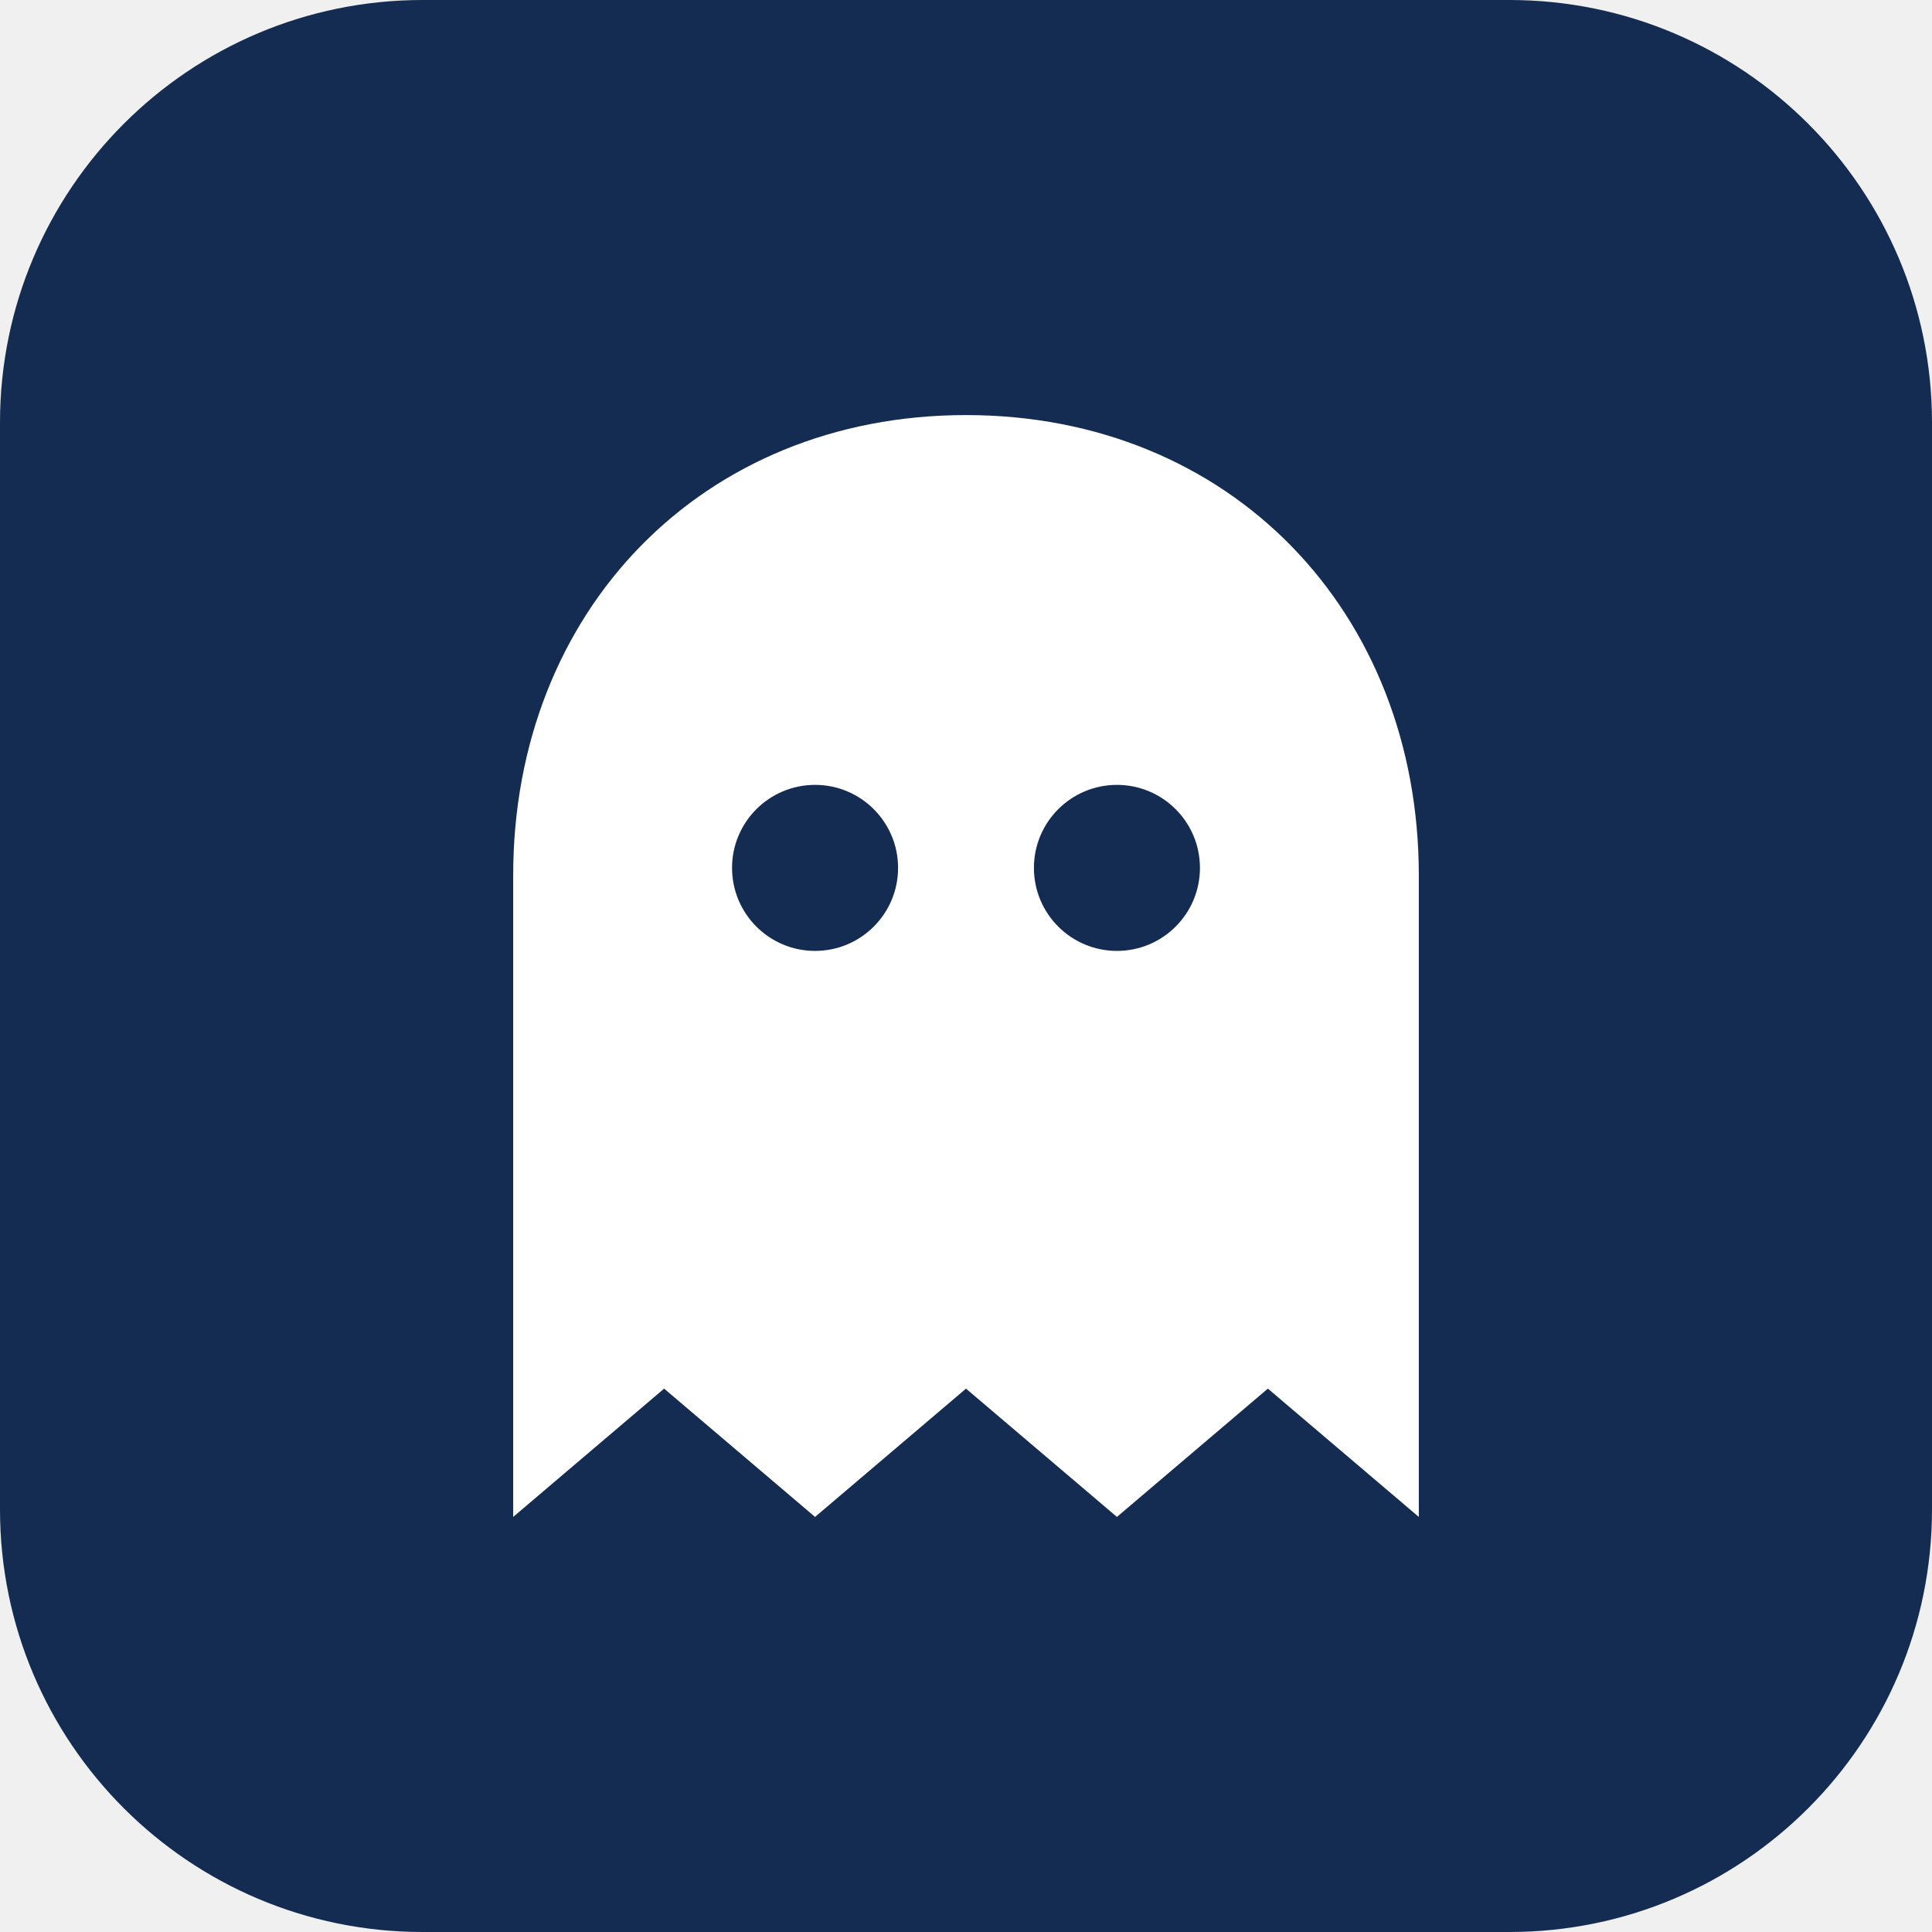
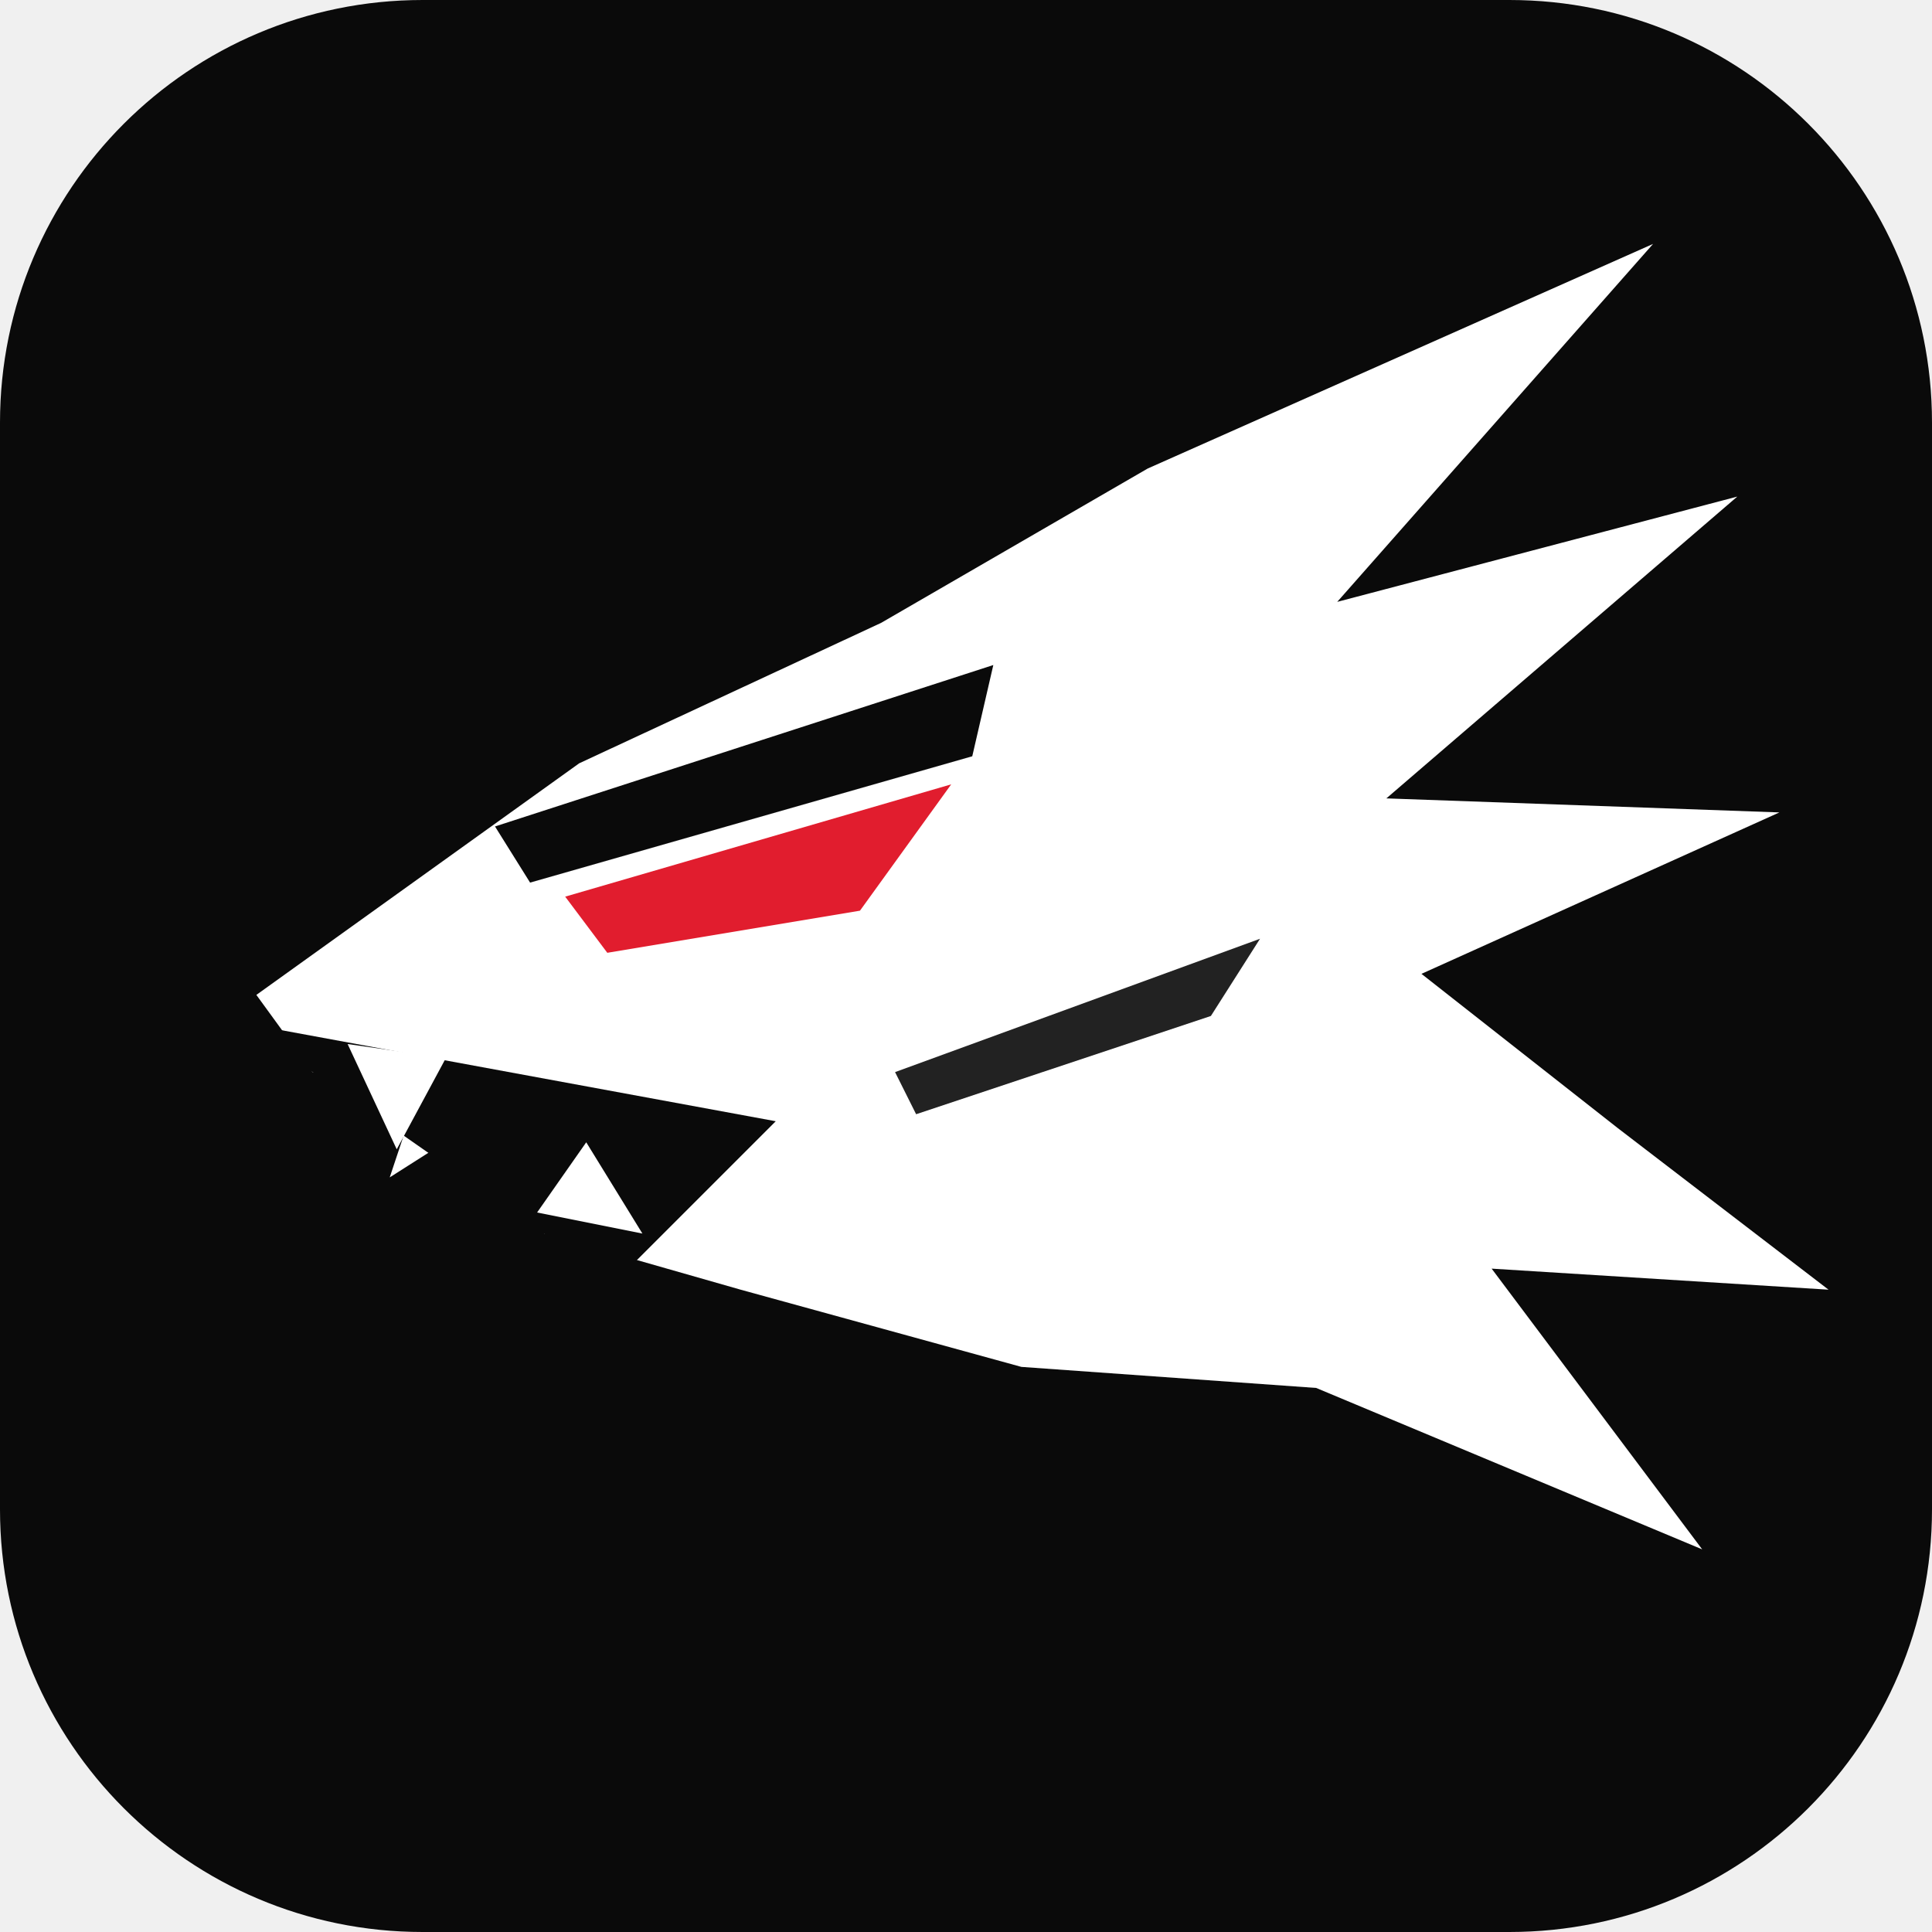
<svg xmlns="http://www.w3.org/2000/svg" viewBox="0 0 512 512">
-   <rect width="512" height="512" rx="112" fill="#142C51" />
-   <path d="M256 110c-70 0-120 52-120 122v170l40-34 40 34 40-34 40 34 40-34 40 34V232c0-70-50-122-120-122z" fill="#fff" />
-   <circle cx="216" cy="230" r="22" fill="#142C51" />
-   <circle cx="296" cy="230" r="22" fill="#142C51" />
+   <rect width="512" height="512" rx="112" fill="#0a0a0a" />
+   <g transform="translate(14 20) scale(0.93)">
+     <path fill="#fff" d="M58 262 L150 196 L236 156 L312 112 L456 48 L366 150 L480 120 L380 206 L492 210 L390 256 L446 300 L506 346 L410 340 L470 420 L360 374 L276 368 L196 346 L140 330 L170 306 L118 300 L96 314 L104 290 L74 284 Z" />
+     <path fill="#0a0a0a" d="M126 214 L268 168 L262 194 L136 230 Z" />
+     <path fill="#e11d2e" d="M146 234 L256 202 L230 238 L158 250 Z" />
+     <path fill="#0a0a0a" d="M54 270 L206 298 L160 344 Z" />
+     <path fill="#fff" d="M84 276 L98 306 L112 280 Z" />
+     <path fill="#fff" d="M168 330 L152 304 L138 324 Z" />
+     <path fill="#0a0a0a" opacity=".9" d="M240 284 L344 246 L330 268 L246 296 Z" />
+   </g>
</svg>
